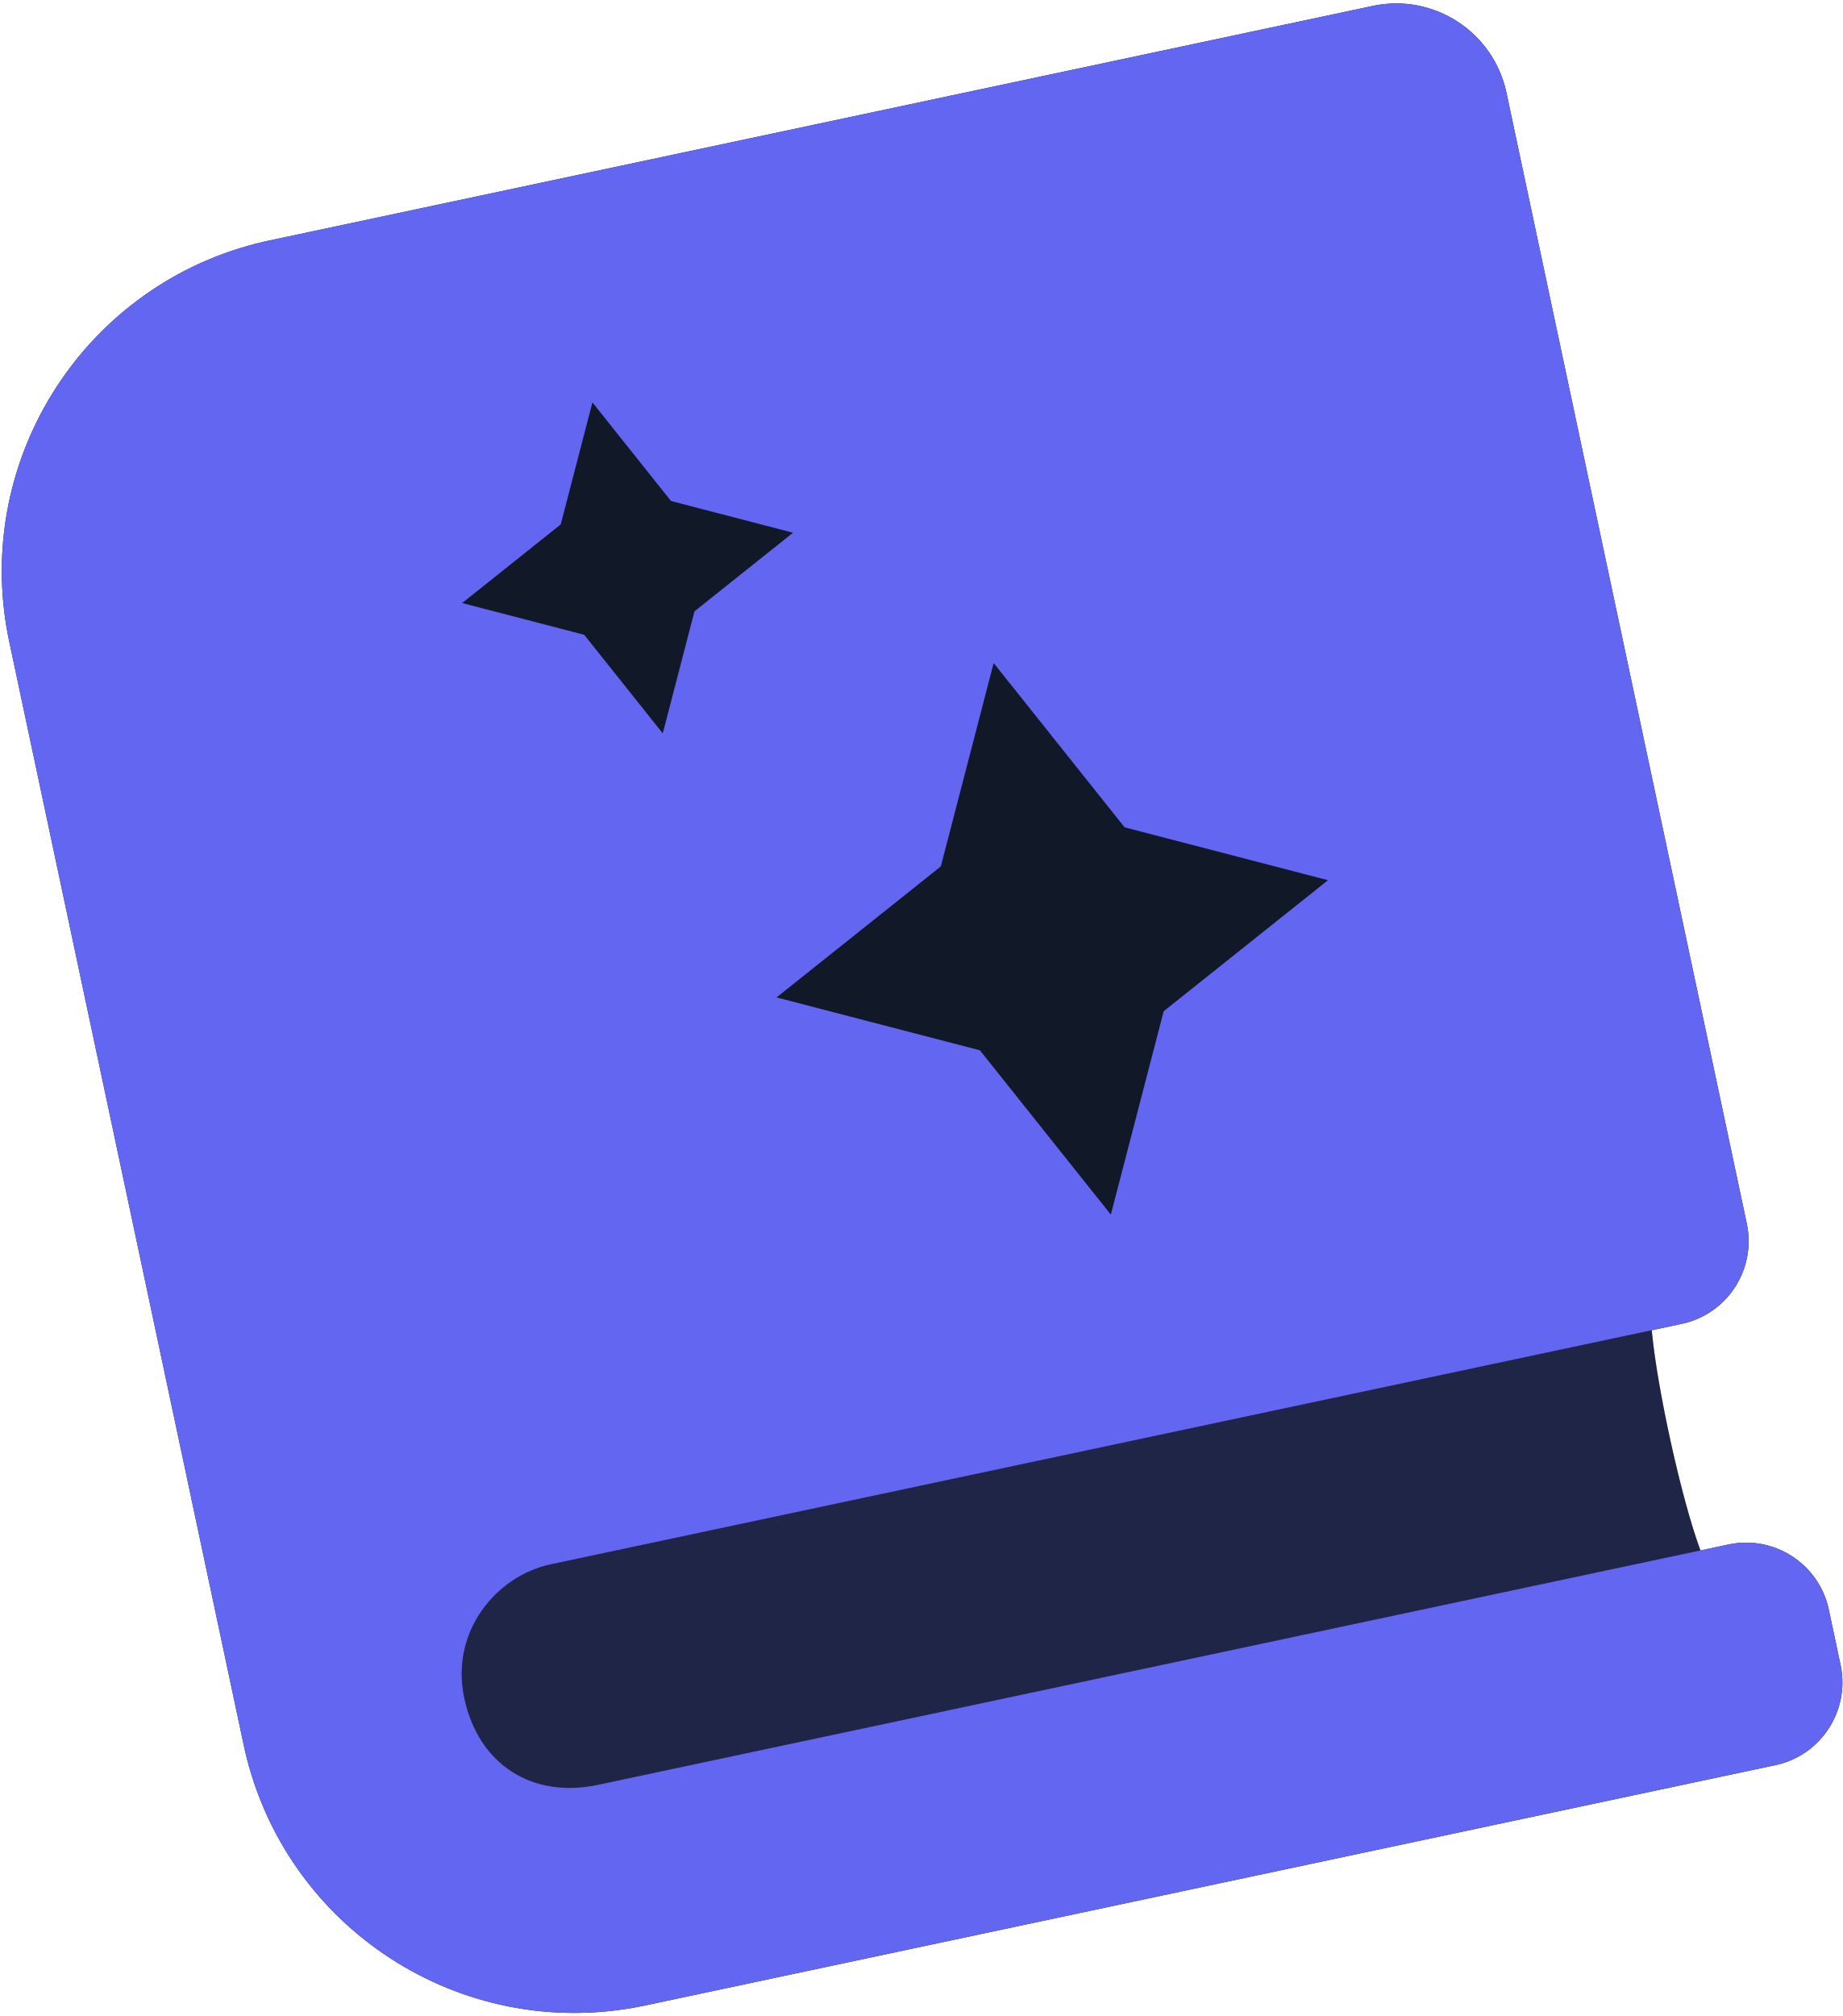
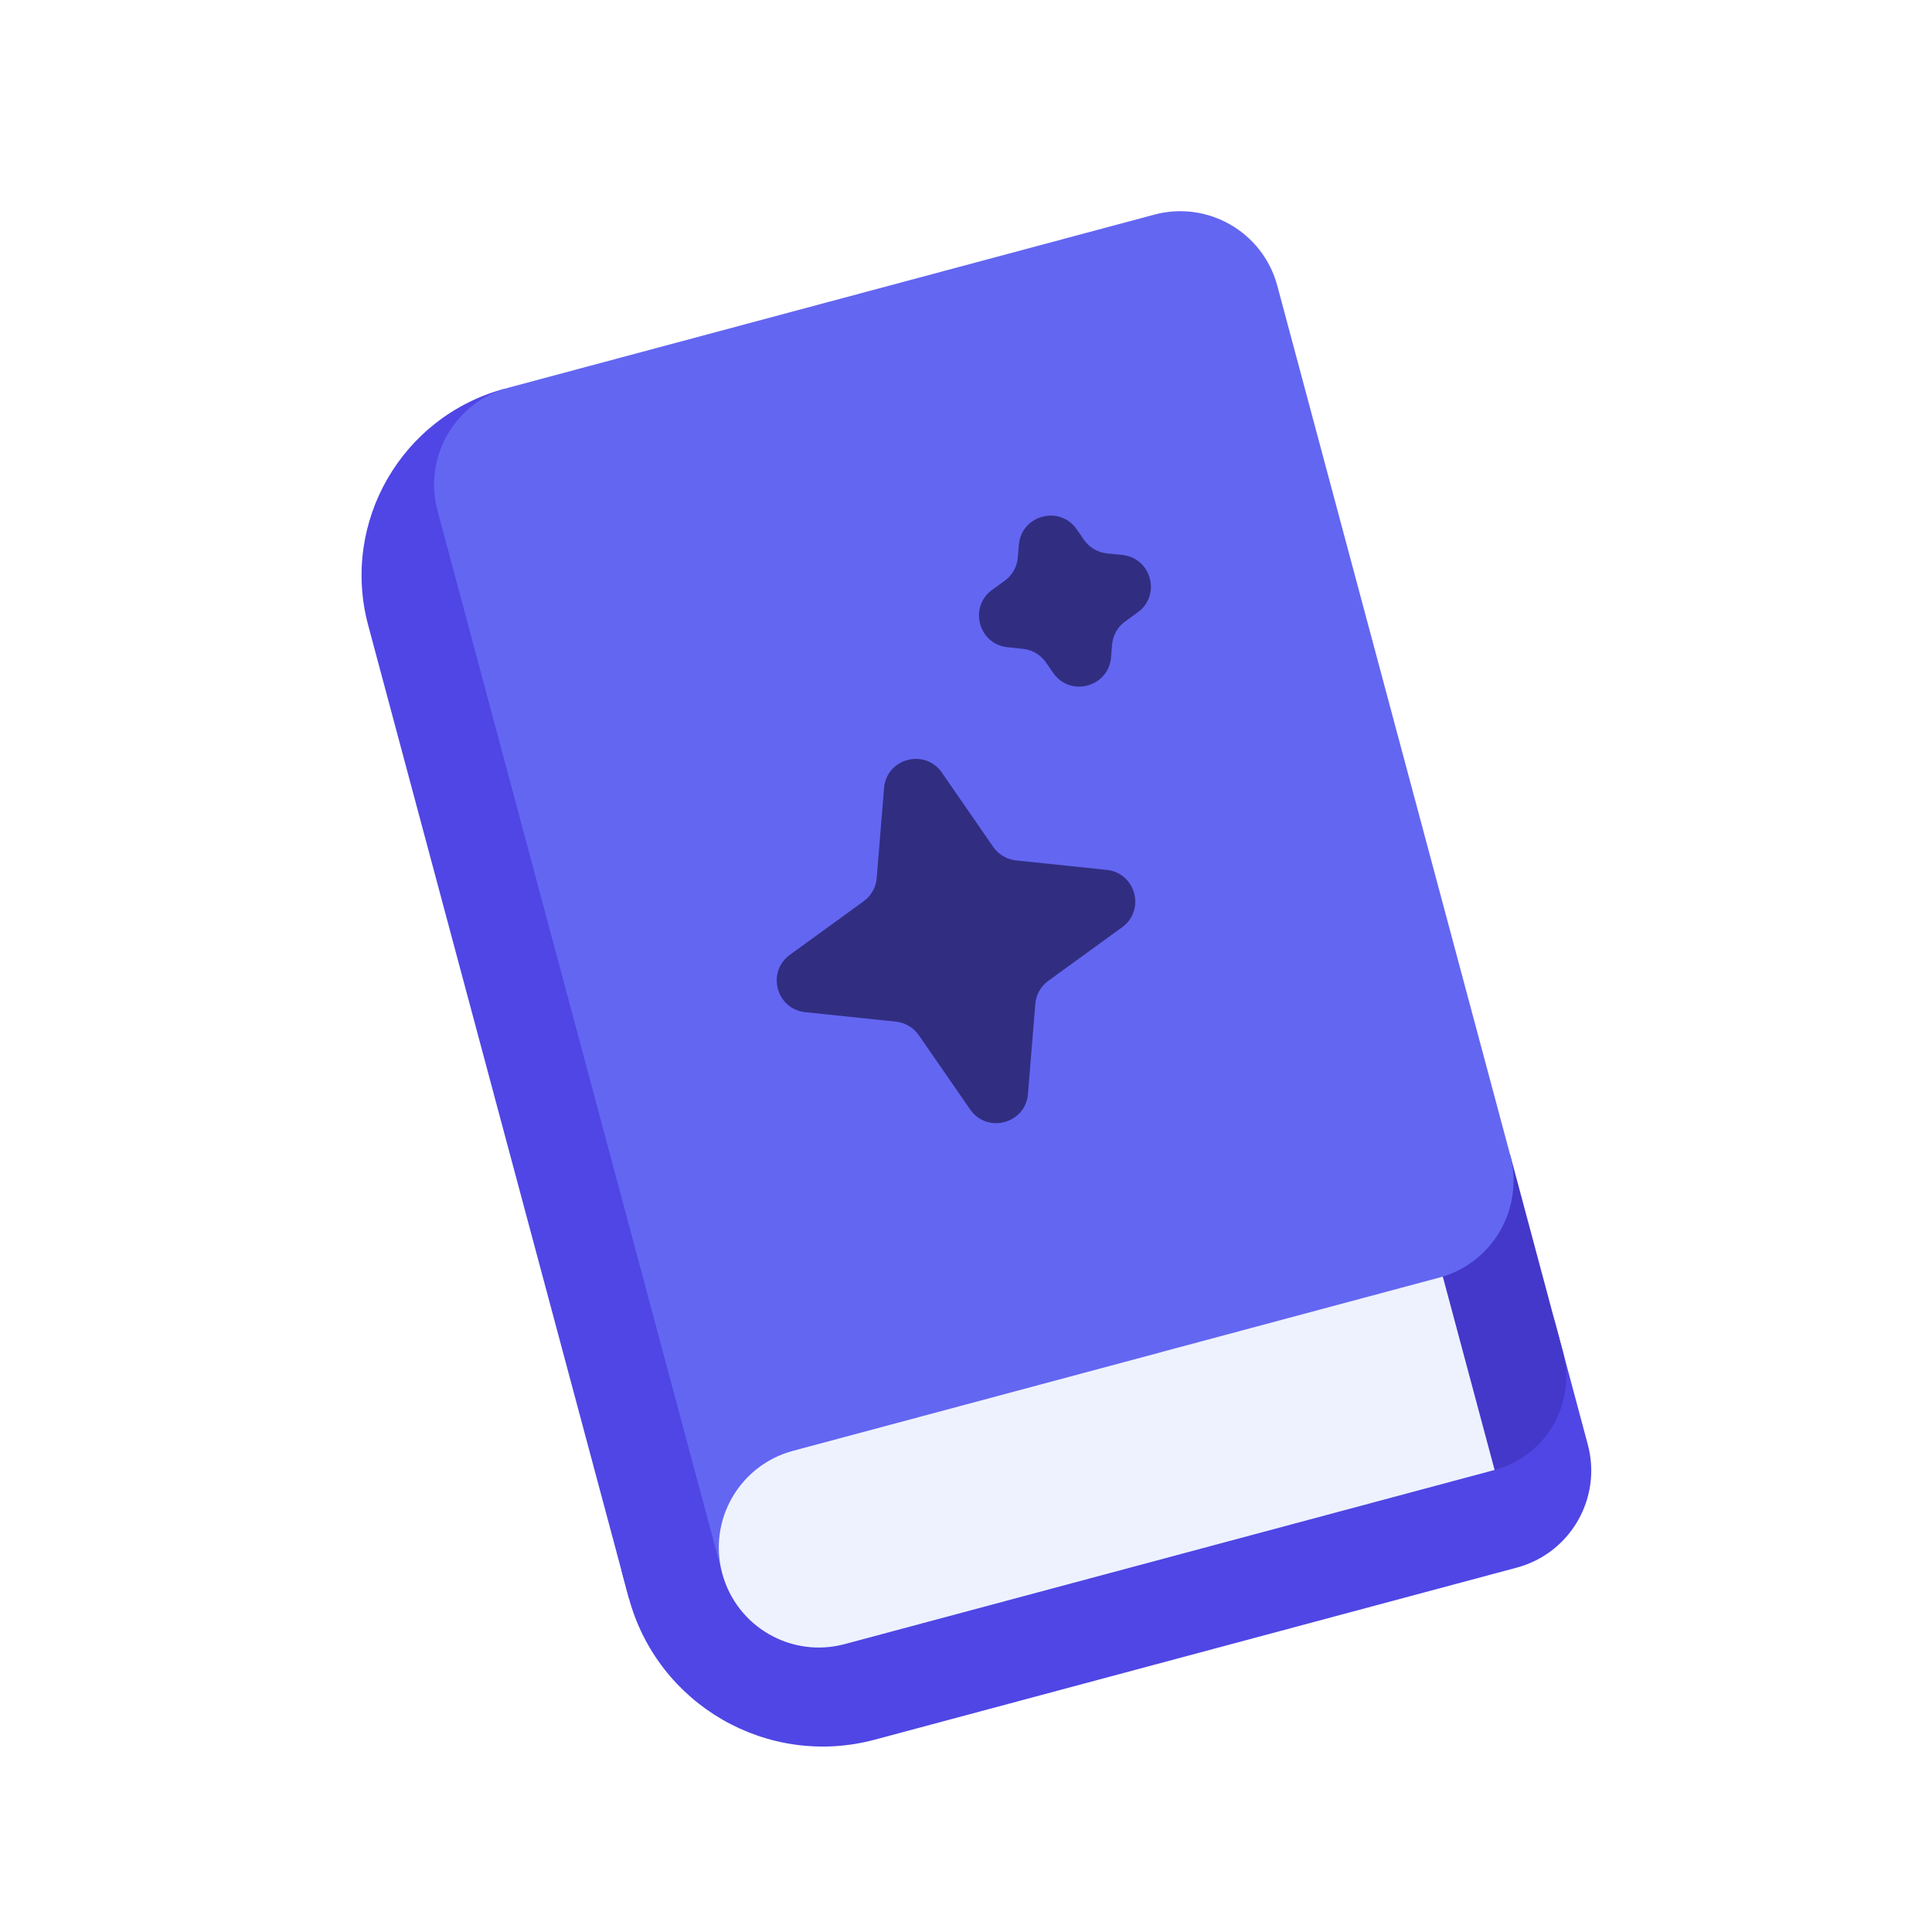
- <svg viewBox="0 0 523 572">
-   <g fill="none" fill-rule="evenodd">
-     <path fill="#111828" d="M390.1 1.57a32 32 0 0 1 37.32 24.24l.11.51 68.2 320.84.08.38a24 24 0 0 1-18.18 28l-.39.08-8.48 1.8.06.65c1.61 16.46 8.35 47.24 13.77 61.84l7.96-1.69.38-.08a24 24 0 0 1 28 18.18l.08.39 3.33 15.65.08.38a24 24 0 0 1-18.18 28l-.39.08-320.83 68.2-1.54.31a96 96 0 0 1-111.98-72.7l-.34-1.55L2.63 182.07l-.32-1.54A96 96 0 0 1 75.02 68.55l1.55-.34 313-66.53Z" />
-     <g fill-rule="nonzero">
-       <path fill="#323976" d="M169.72 506.42c-18.78 3.99-33.97-5.87-37.96-24.65-3.99-18.78 9-34.63 24.65-37.95l312.35-66.4c1.49 16.29 8.34 47.7 13.83 62.5l-312.87 66.5Z" opacity=".4" />
-       <path fill="#6366F1" d="m156.41 443.82 320.83-68.2a24 24 0 0 0 18.49-28.46l-68.2-320.84a32 32 0 0 0-37.95-24.64l-313 66.53A96 96 0 0 0 2.62 182.07l66.53 313a96 96 0 0 0 113.86 73.95l320.83-68.2a24 24 0 0 0 18.5-28.46L519 456.7a24 24 0 0 0-28.46-18.49l-320.83 68.2c-18.78 3.99-33.97-5.87-37.96-24.65-3.99-18.78 9-34.63 24.65-37.95Zm125.58-255.7 37.17 46.62 57.72 15-46.63 37.17-15 57.71L278.1 298l-57.72-15L267 245.83l15-57.71ZM159.13 148.8l9-34.62 22.3 27.97 34.63 9-27.97 22.3-9 34.63-22.3-27.98-34.63-9 27.97-22.3Z" />
-     </g>
-   </g>
+ <svg xmlns="http://www.w3.org/2000/svg" fill="none" viewBox="0 0 40 40">
+   <path d="M12.889 32.598C12.666 31.766 13.16 30.911 13.992 30.688L30.297 26.319C31.129 26.096 31.985 26.59 32.208 27.422L32.874 29.909C33.171 31.018 32.513 32.159 31.403 32.456L18.111 36.018C15.892 36.612 13.612 35.295 13.017 33.076L12.889 32.598Z" fill="#4F46E5" />
+   <path d="M7.623 12.946C7.051 10.812 8.318 8.619 10.452 8.047L16.885 32.057L13.021 33.092L7.623 12.946Z" fill="#4F46E5" />
+   <path d="M29.336 24.432L31.268 23.914L32.358 27.985C32.644 29.052 32.011 30.149 30.944 30.434L29.336 24.432Z" fill="#4338CA" />
+   <path d="M26.445 5.915C26.147 4.805 25.007 4.147 23.898 4.444L10.529 8.026C9.419 8.324 8.761 9.464 9.058 10.573L14.953 32.575L22.646 30.514C23.199 30.365 23.526 29.797 23.378 29.245C23.23 28.692 23.558 28.125 24.111 27.977L29.795 26.453C30.904 26.156 31.563 25.016 31.265 23.906L26.445 5.915Z" fill="#6366F1" />
+   <path d="M21.095 11.281C21.145 10.665 21.941 10.451 22.293 10.96L22.442 11.176C22.551 11.334 22.724 11.437 22.915 11.457L23.238 11.49C23.838 11.553 24.044 12.323 23.556 12.678L23.294 12.868C23.138 12.981 23.04 13.156 23.024 13.348L23.003 13.61C22.952 14.226 22.156 14.439 21.805 13.931L21.655 13.715C21.546 13.557 21.373 13.454 21.182 13.434L20.86 13.4C20.259 13.338 20.053 12.567 20.541 12.213L20.804 12.022C20.959 11.909 21.058 11.734 21.073 11.543L21.095 11.281Z" fill="#312E81" />
+   <path d="M18.303 16.318C18.353 15.701 19.149 15.488 19.501 15.997L20.563 17.534C20.673 17.692 20.846 17.794 21.037 17.814L22.914 18.01C23.514 18.073 23.721 18.844 23.232 19.198L21.704 20.307C21.549 20.42 21.451 20.595 21.435 20.786L21.283 22.648C21.233 23.265 20.437 23.478 20.085 22.969L19.023 21.433C18.914 21.275 18.741 21.172 18.55 21.152L16.672 20.956C16.072 20.893 15.865 20.123 16.354 19.768L17.882 18.659C18.037 18.547 18.136 18.372 18.151 18.18L18.303 16.318Z" fill="#312E81" />
+   <path d="M14.953 32.575C14.657 31.47 15.313 30.334 16.418 30.038L29.872 26.433L30.944 30.434L17.49 34.039C16.385 34.336 15.249 33.68 14.953 32.575Z" fill="#EEF2FF" />
</svg>
